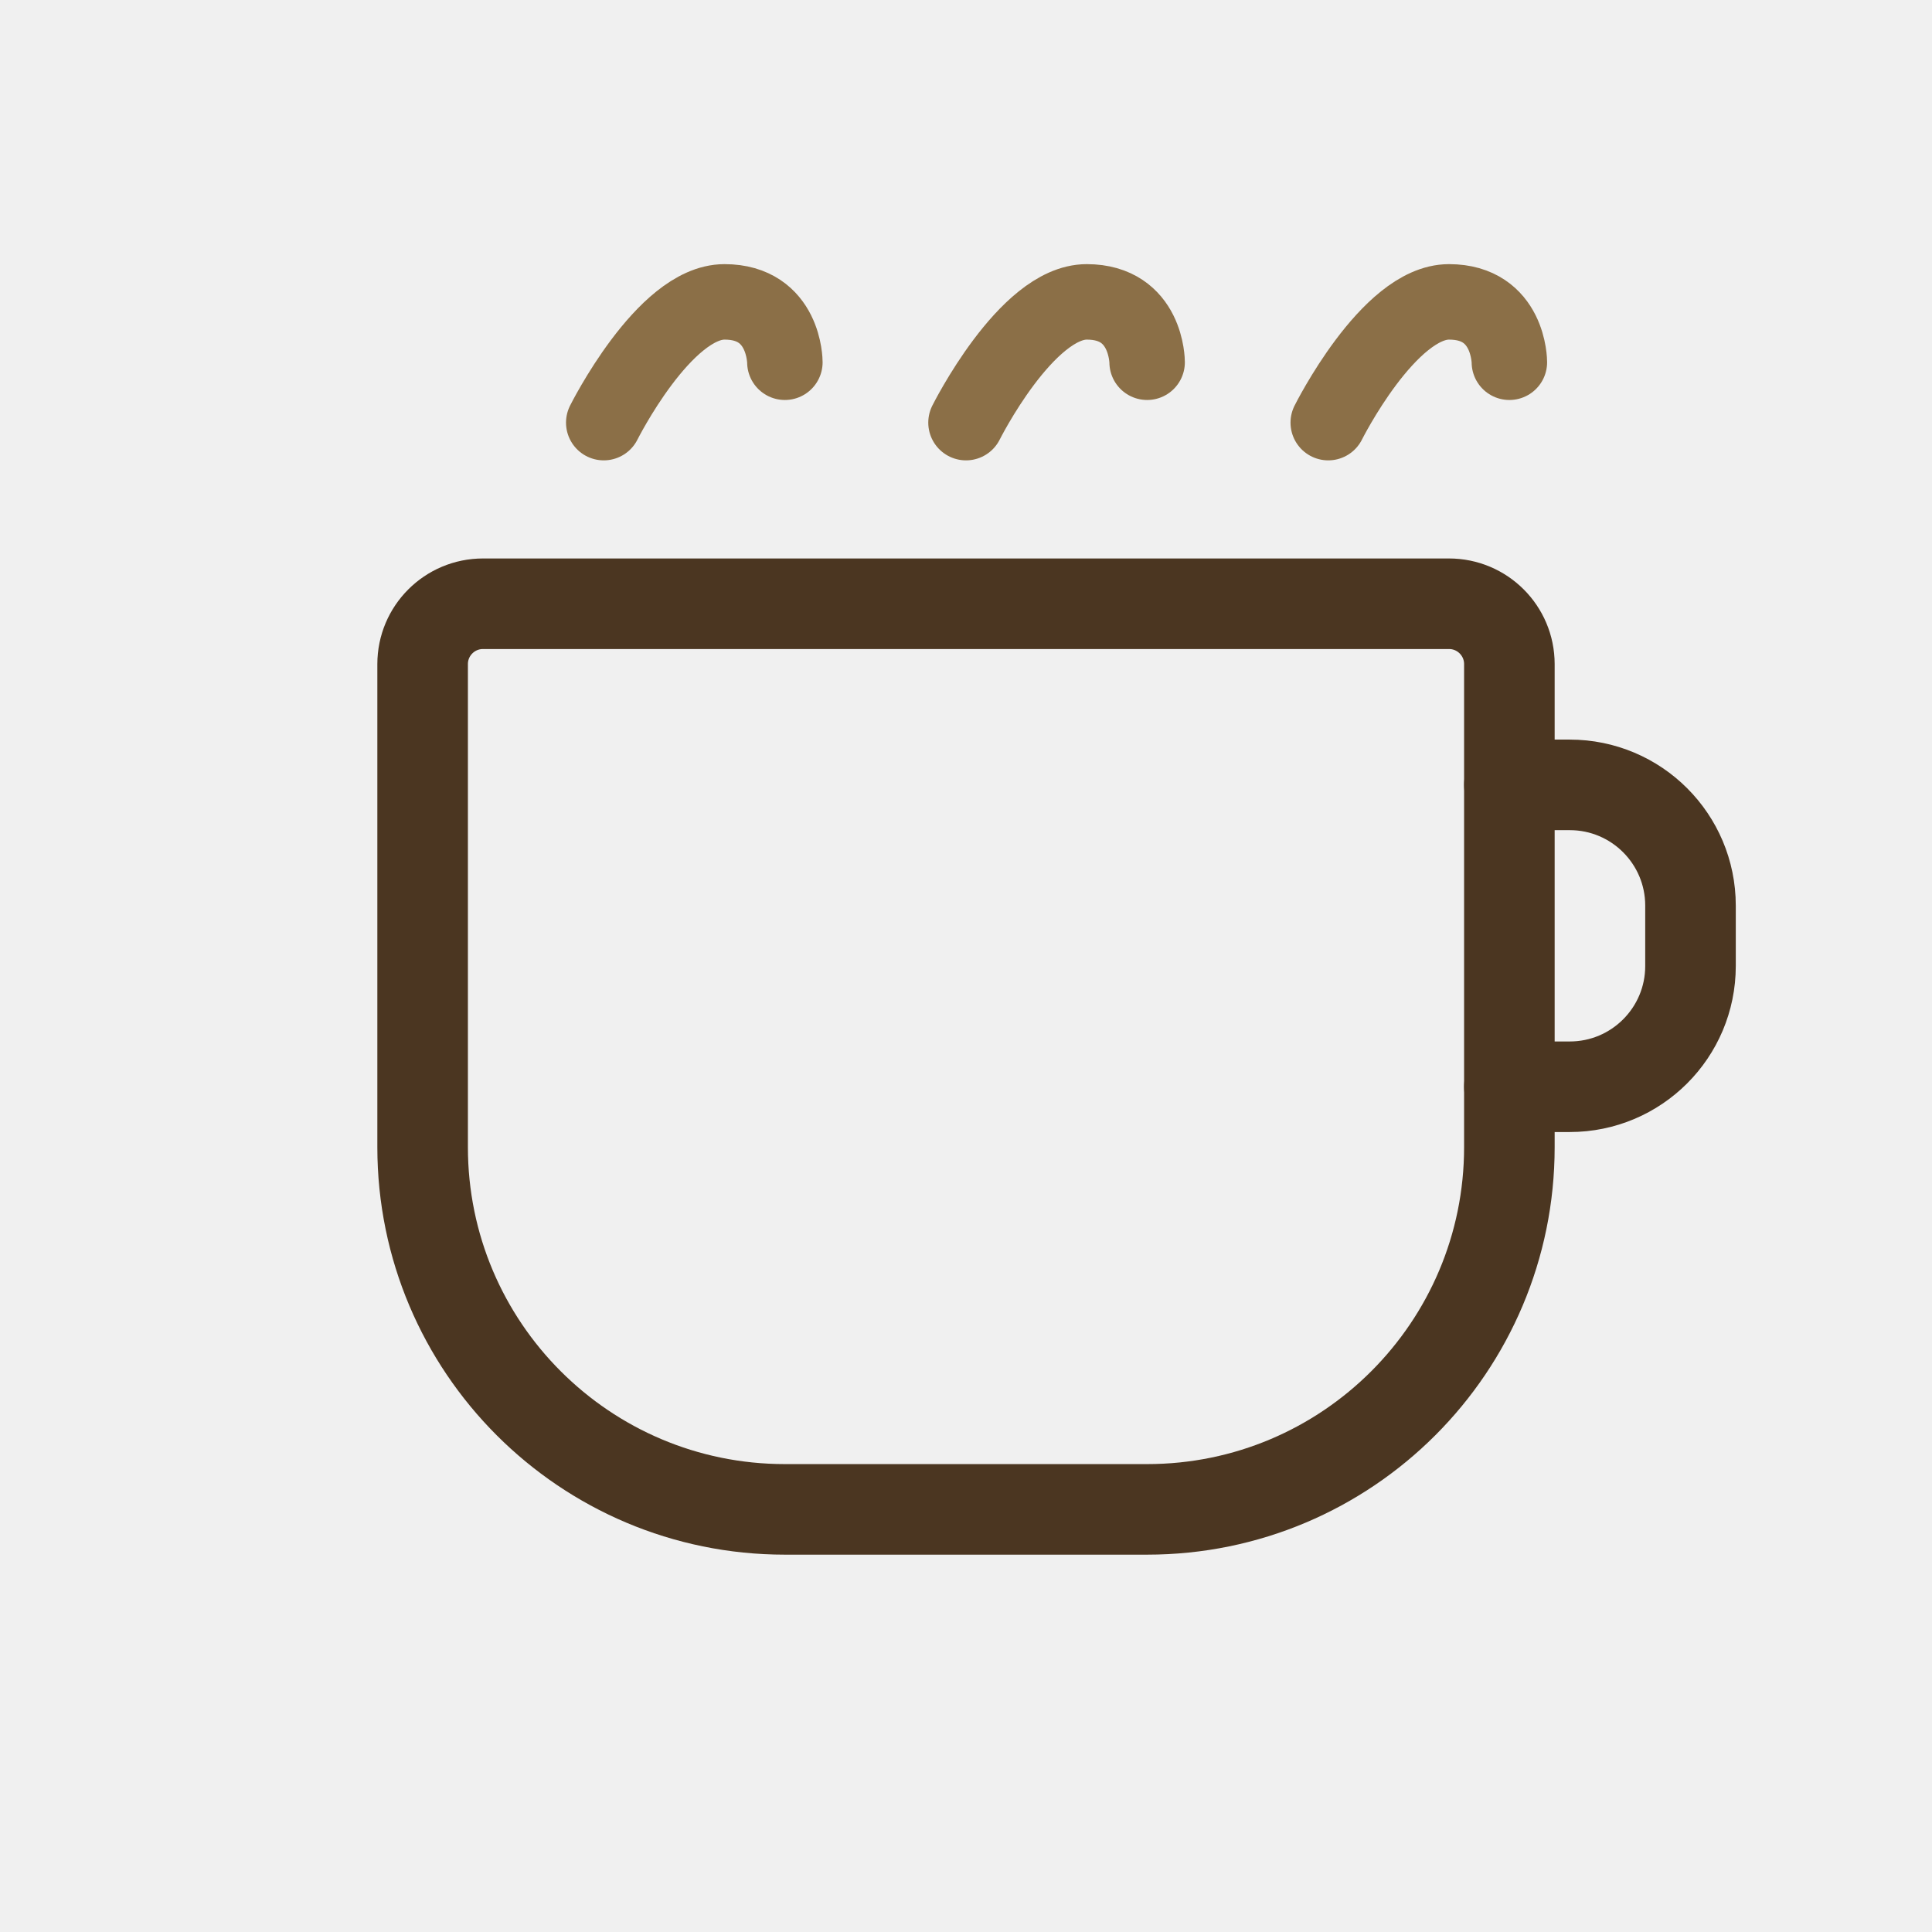
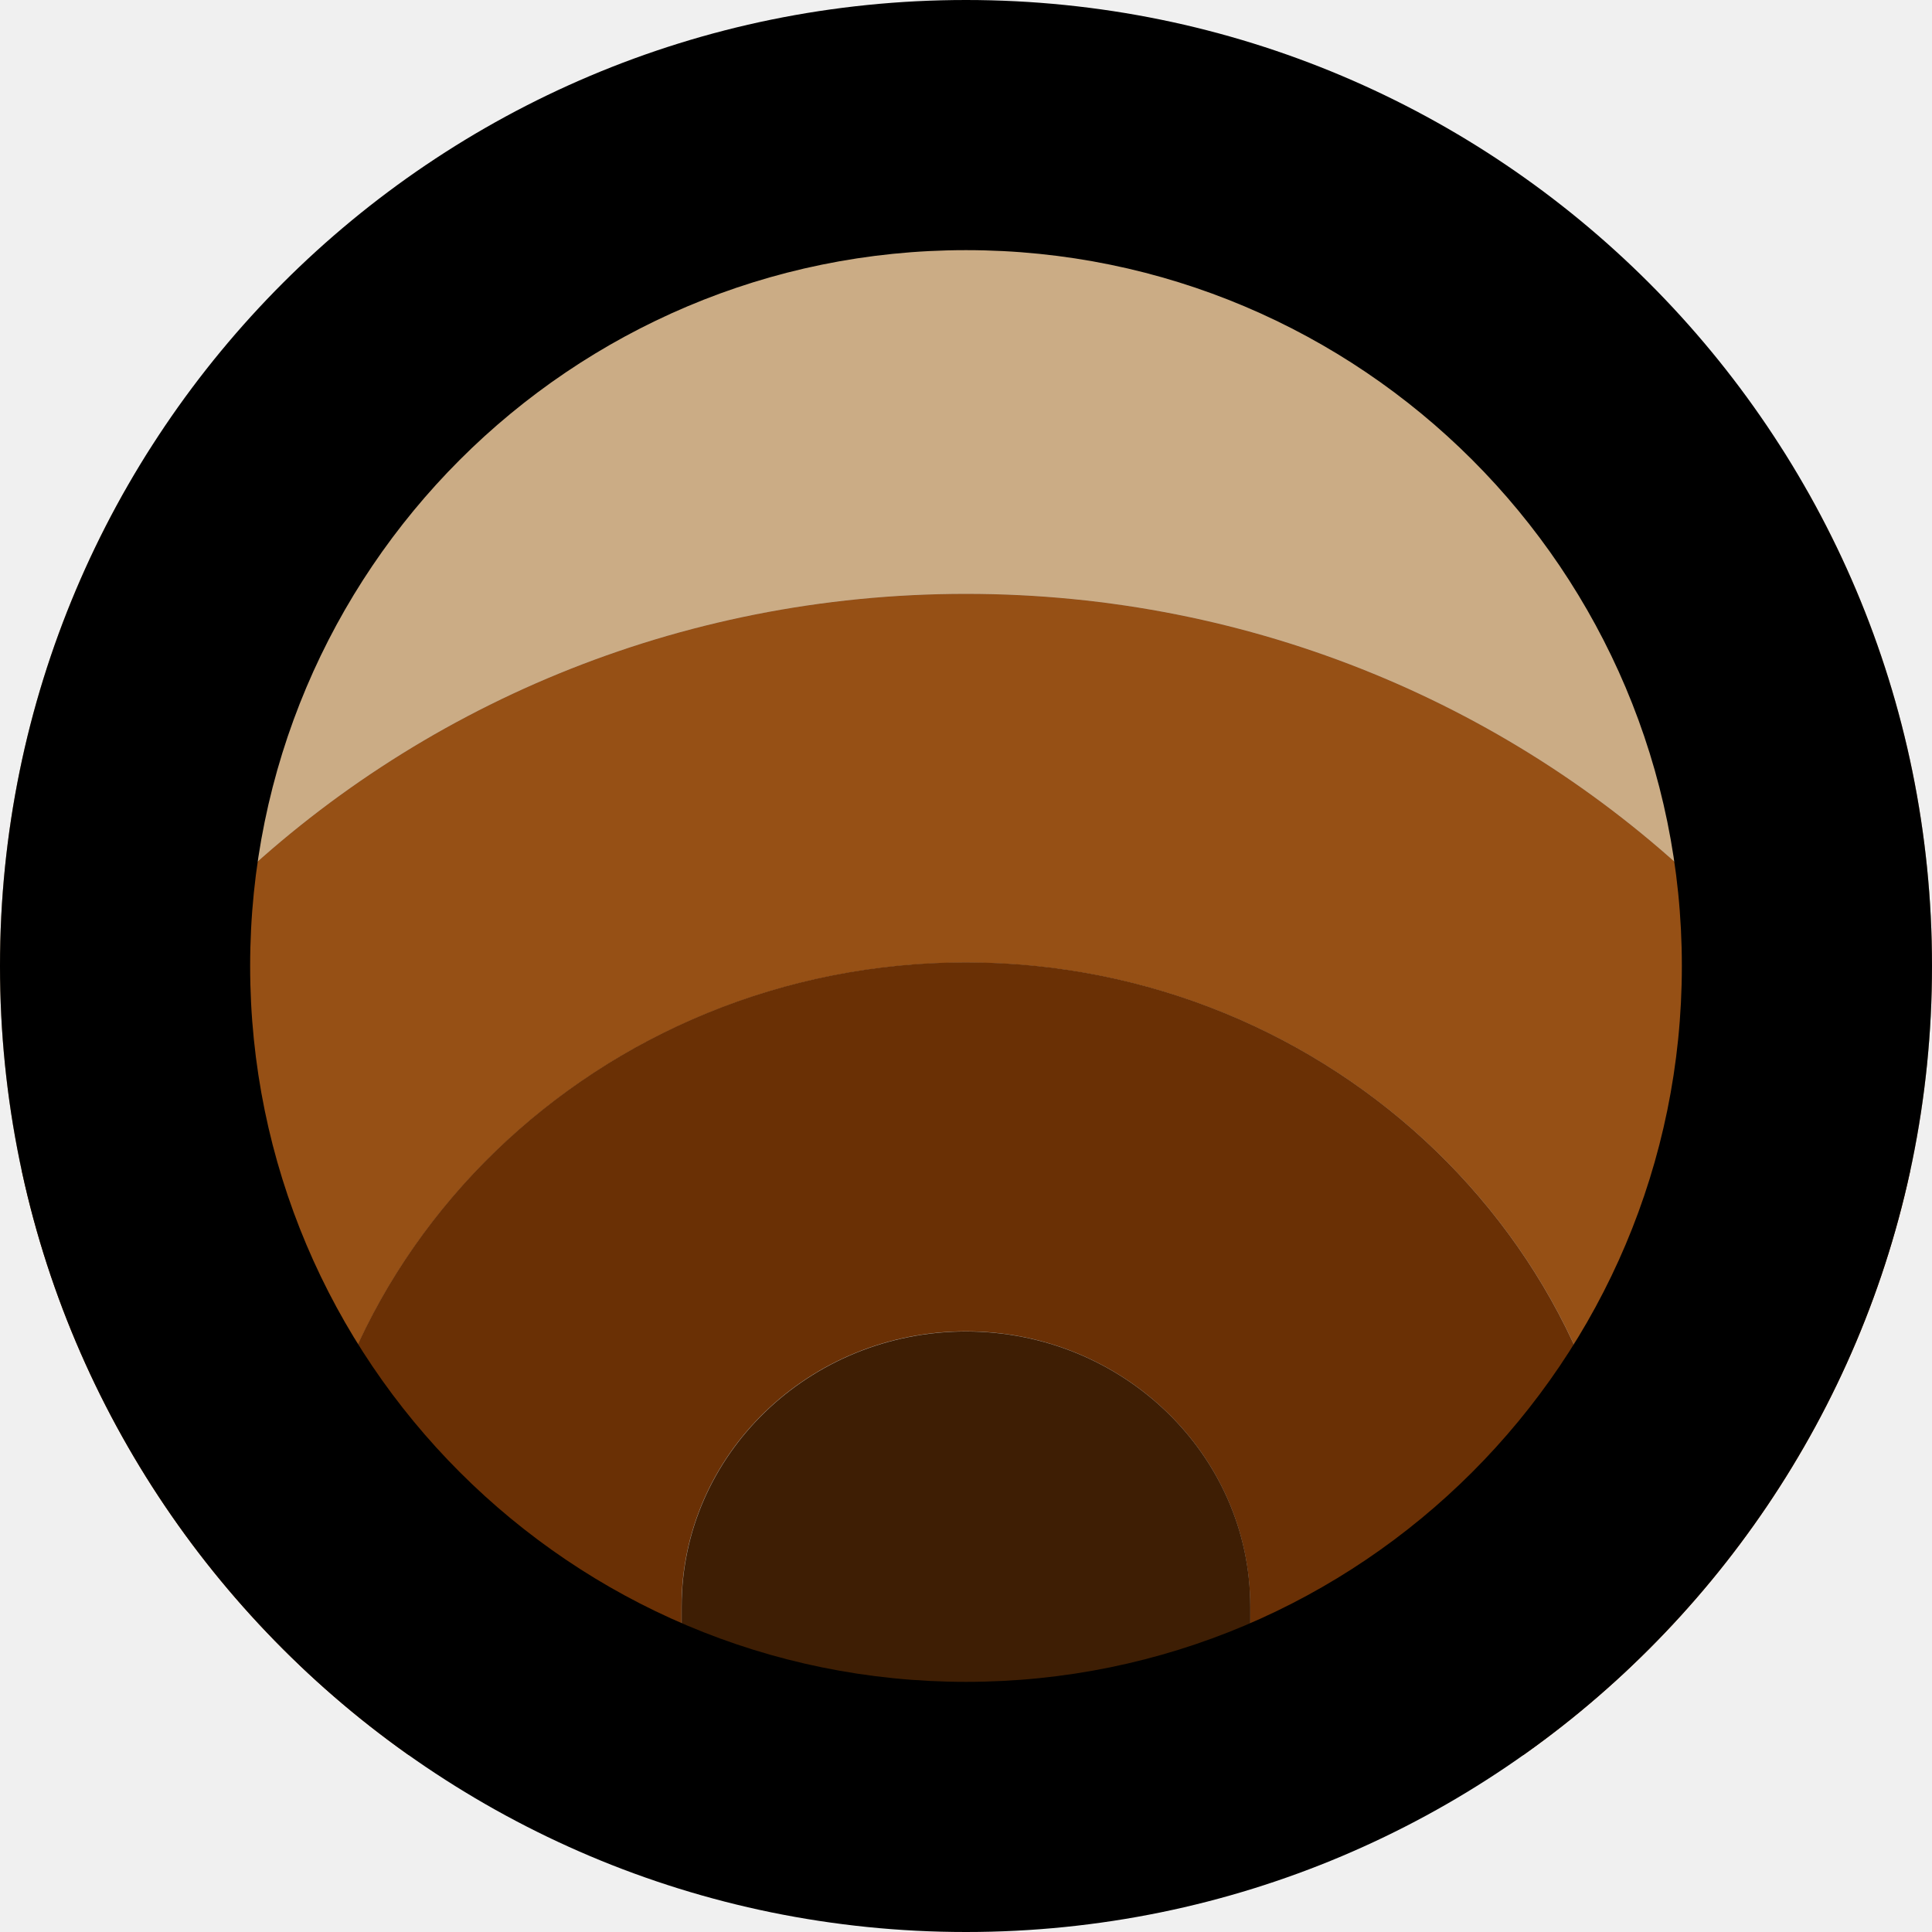
- <svg xmlns="http://www.w3.org/2000/svg" width="64" height="64" viewBox="0 0 64 64" fill="none">
-   <path d="M48 20H16C14.895 20 14 20.895 14 22V38C14 44.627 19.373 50 26 50H38C44.627 50 50 44.627 50 38V22C50 20.895 49.105 20 48 20Z" stroke="#4B3621" stroke-width="3" stroke-linecap="round" stroke-linejoin="round" />
-   <path d="M50 26H52C54.209 26 56 27.791 56 30V32C56 34.209 54.209 36 52 36H50" stroke="#4B3621" stroke-width="3" stroke-linecap="round" stroke-linejoin="round" />
-   <path d="M20 14C20 14 22 10 24 10C26 10 26 12 26 12" stroke="#8B6F47" stroke-width="2.5" stroke-linecap="round" />
-   <path d="M32 14C32 14 34 10 36 10C38 10 38 12 38 12" stroke="#8B6F47" stroke-width="2.5" stroke-linecap="round" />
-   <path d="M44 14C44 14 46 10 48 10C50 10 50 12 50 12" stroke="#8B6F47" stroke-width="2.5" stroke-linecap="round" />
+ <svg xmlns="http://www.w3.org/2000/svg" width="400" height="400" viewBox="0 0 400 400" fill="none">
+   <g clip-path="url(#clip0_465_491)">
+     <path d="M199.99 41.582C36.976 41.582 -95.65 169.885 -95.65 327.566V358.379H495.649V327.566C495.649 169.868 363.022 41.582 199.99 41.582Z" fill="#BBBBBB" />
+     <path d="M199.99 46.582C36.976 46.582 -95.65 174.885 -95.65 332.566V363.379H-16.712V332.566C-16.712 216.968 80.494 122.933 199.99 122.933C319.505 122.933 416.711 216.968 416.711 332.566V363.379H495.649V332.566C495.649 174.868 363.022 46.582 199.99 46.582Z" fill="#CBAC85" />
+     <path d="M199.994 122.95C80.497 122.95 -16.744 217.019 -16.744 332.6V363.413H62.194V332.6C62.194 259.12 123.997 199.301 199.994 199.301C275.991 199.301 337.794 259.102 337.794 332.6V363.413H416.732V332.6C416.732 217.002 319.491 122.95 199.994 122.95Z" fill="#965015" />
+     <path d="M199.998 199.249C123.984 199.249 62.162 259.068 62.162 332.584V363.38H141.1V332.584C141.1 301.168 167.519 275.635 199.962 275.635C232.423 275.635 258.842 301.186 258.842 332.584V363.38H337.763V332.584C337.763 259.05 275.941 199.249 199.945 199.249H199.998Z" fill="#6A3005" />
+     <path d="M141.135 363.416V332.602C141.135 301.204 167.536 275.671 199.997 275.671C232.441 275.671 258.86 301.222 258.86 332.602V363.416H141.1H141.135Z" fill="#3E1E04" />
+     <path d="M348.21 200C348.21 118.146 281.854 51.79 200 51.79C118.146 51.79 51.79 118.146 51.79 200C51.79 281.854 118.146 348.21 200 348.21V400C89.543 400 0 310.457 0 200C0 89.543 89.543 0 200 0C310.457 0 400 89.543 400 200C400 310.457 310.457 400 200 400V348.21C281.854 348.21 348.21 281.854 348.21 200Z" fill="black" />
+   </g>
+   <defs>
+     <clipPath id="clip0_465_491">
+       <rect width="400" height="400" rx="200" fill="white" />
+     </clipPath>
+   </defs>
</svg>
